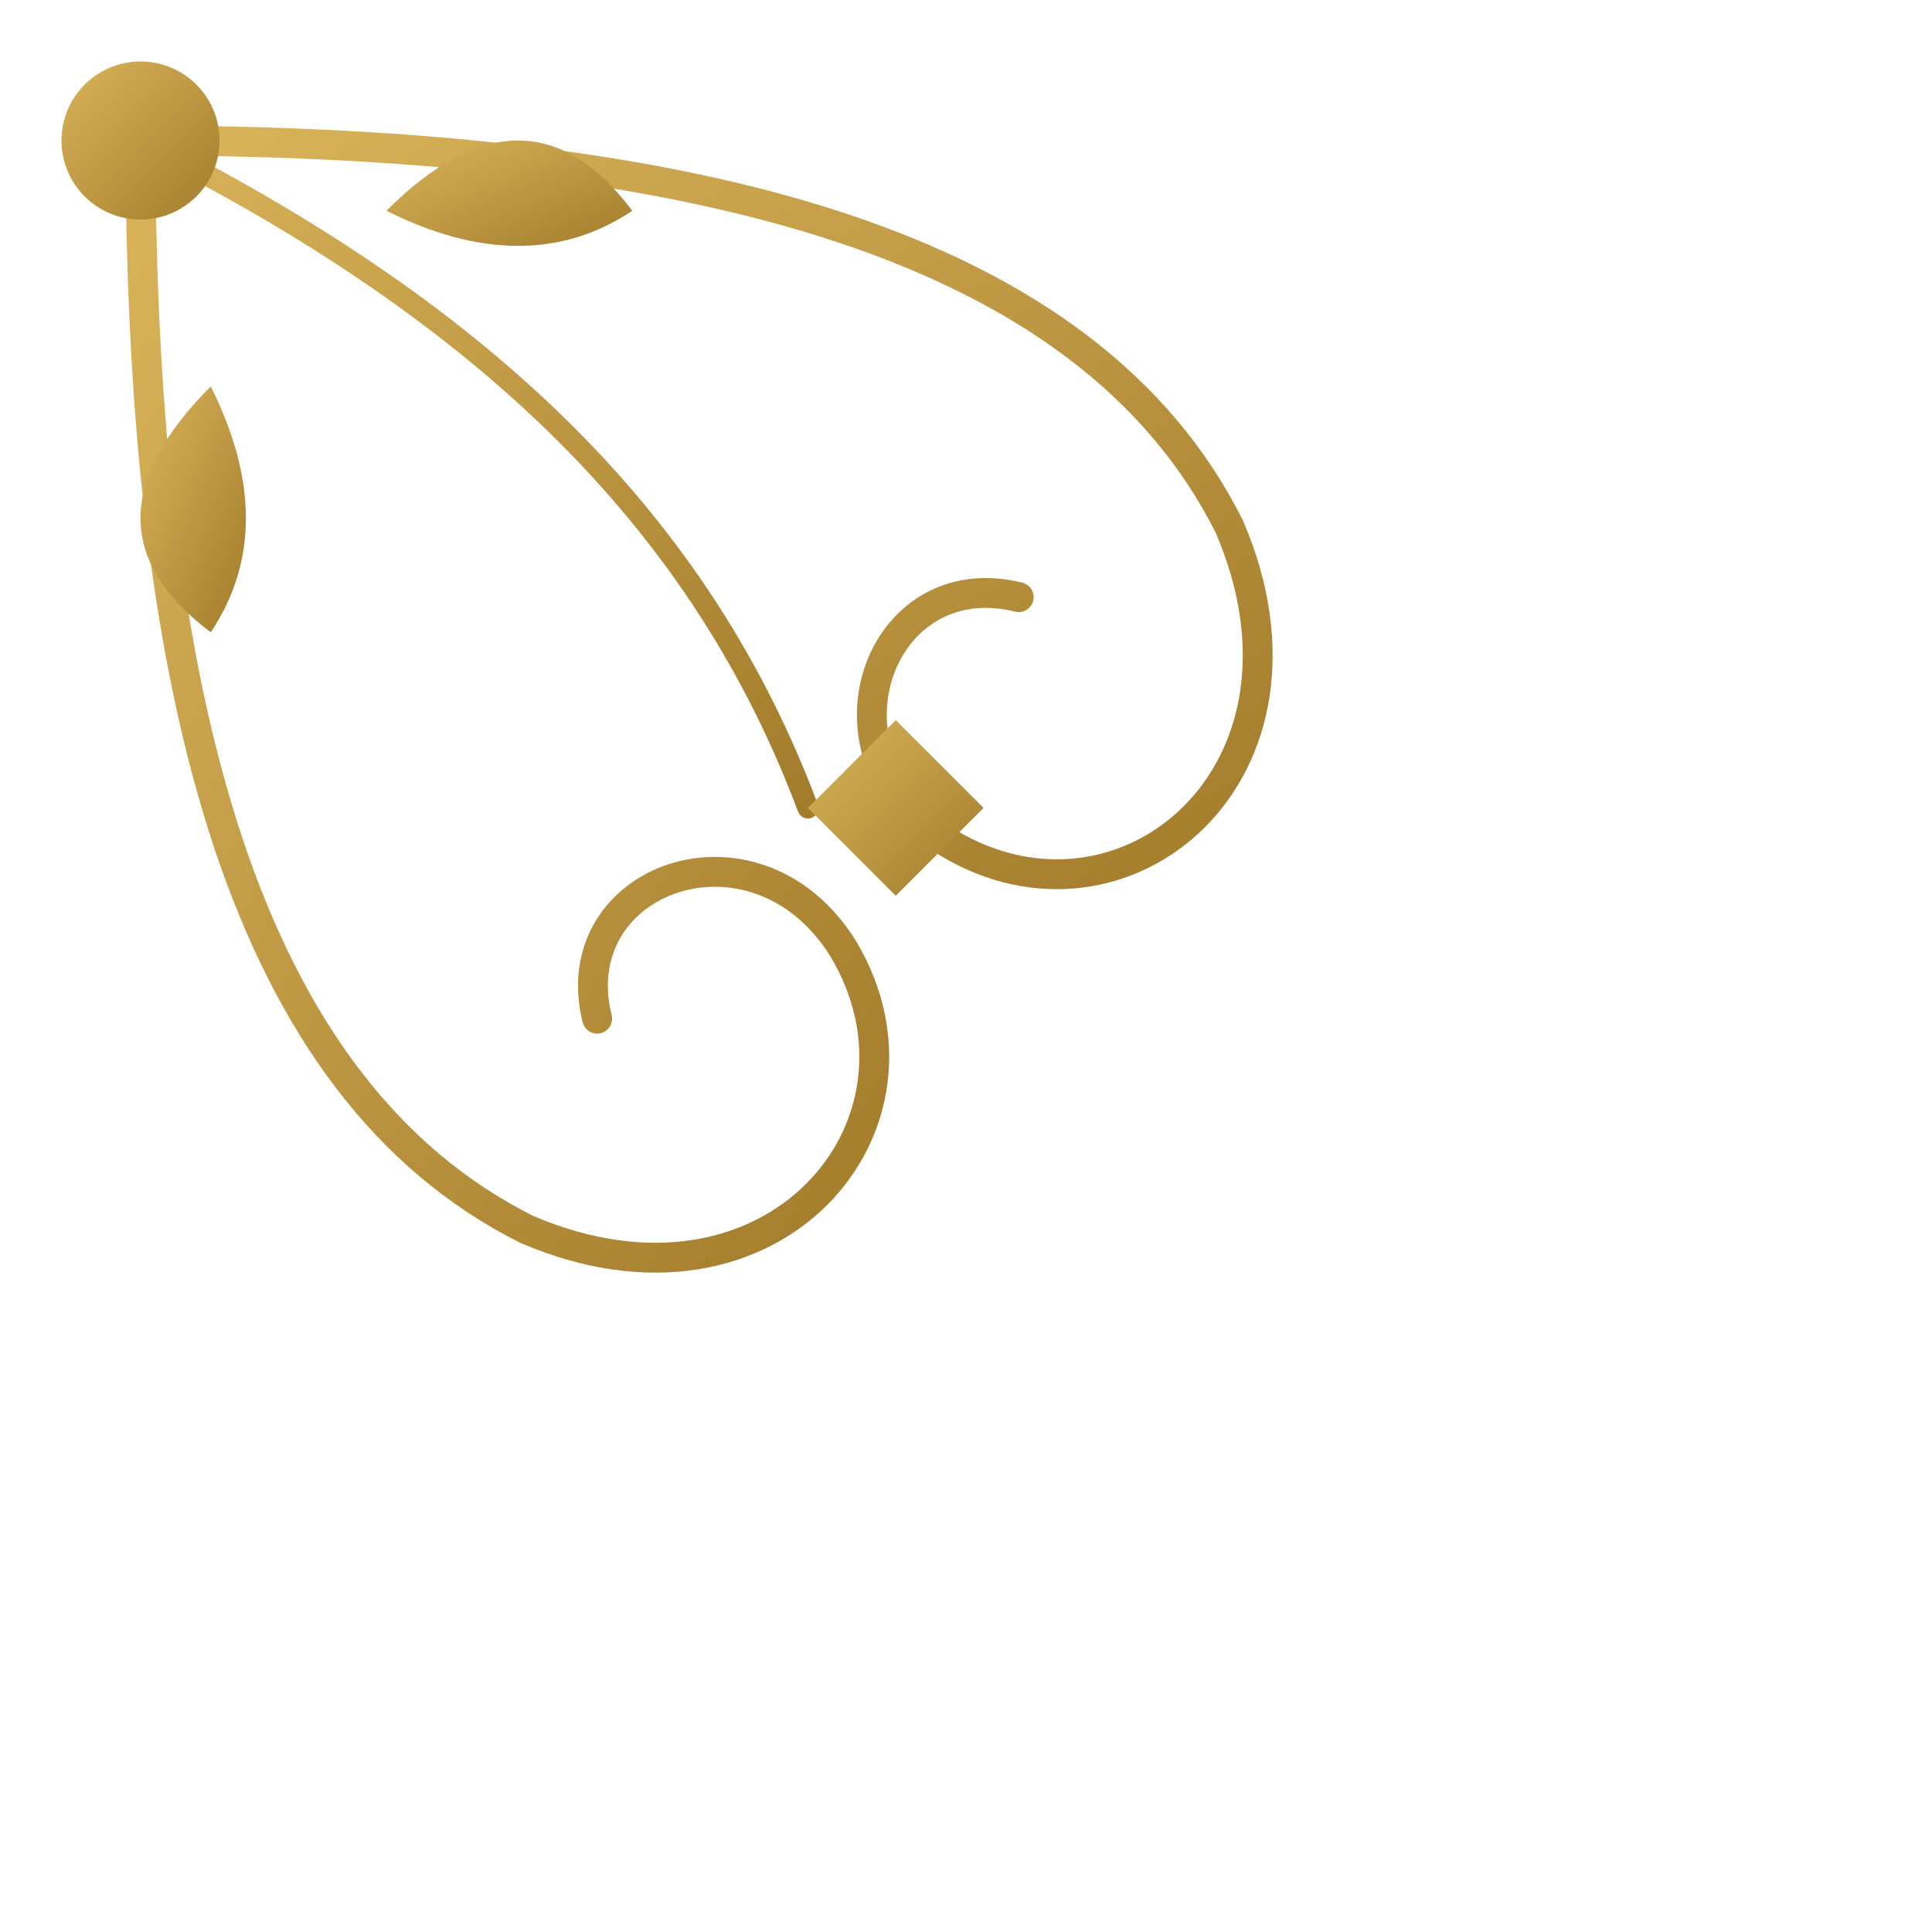
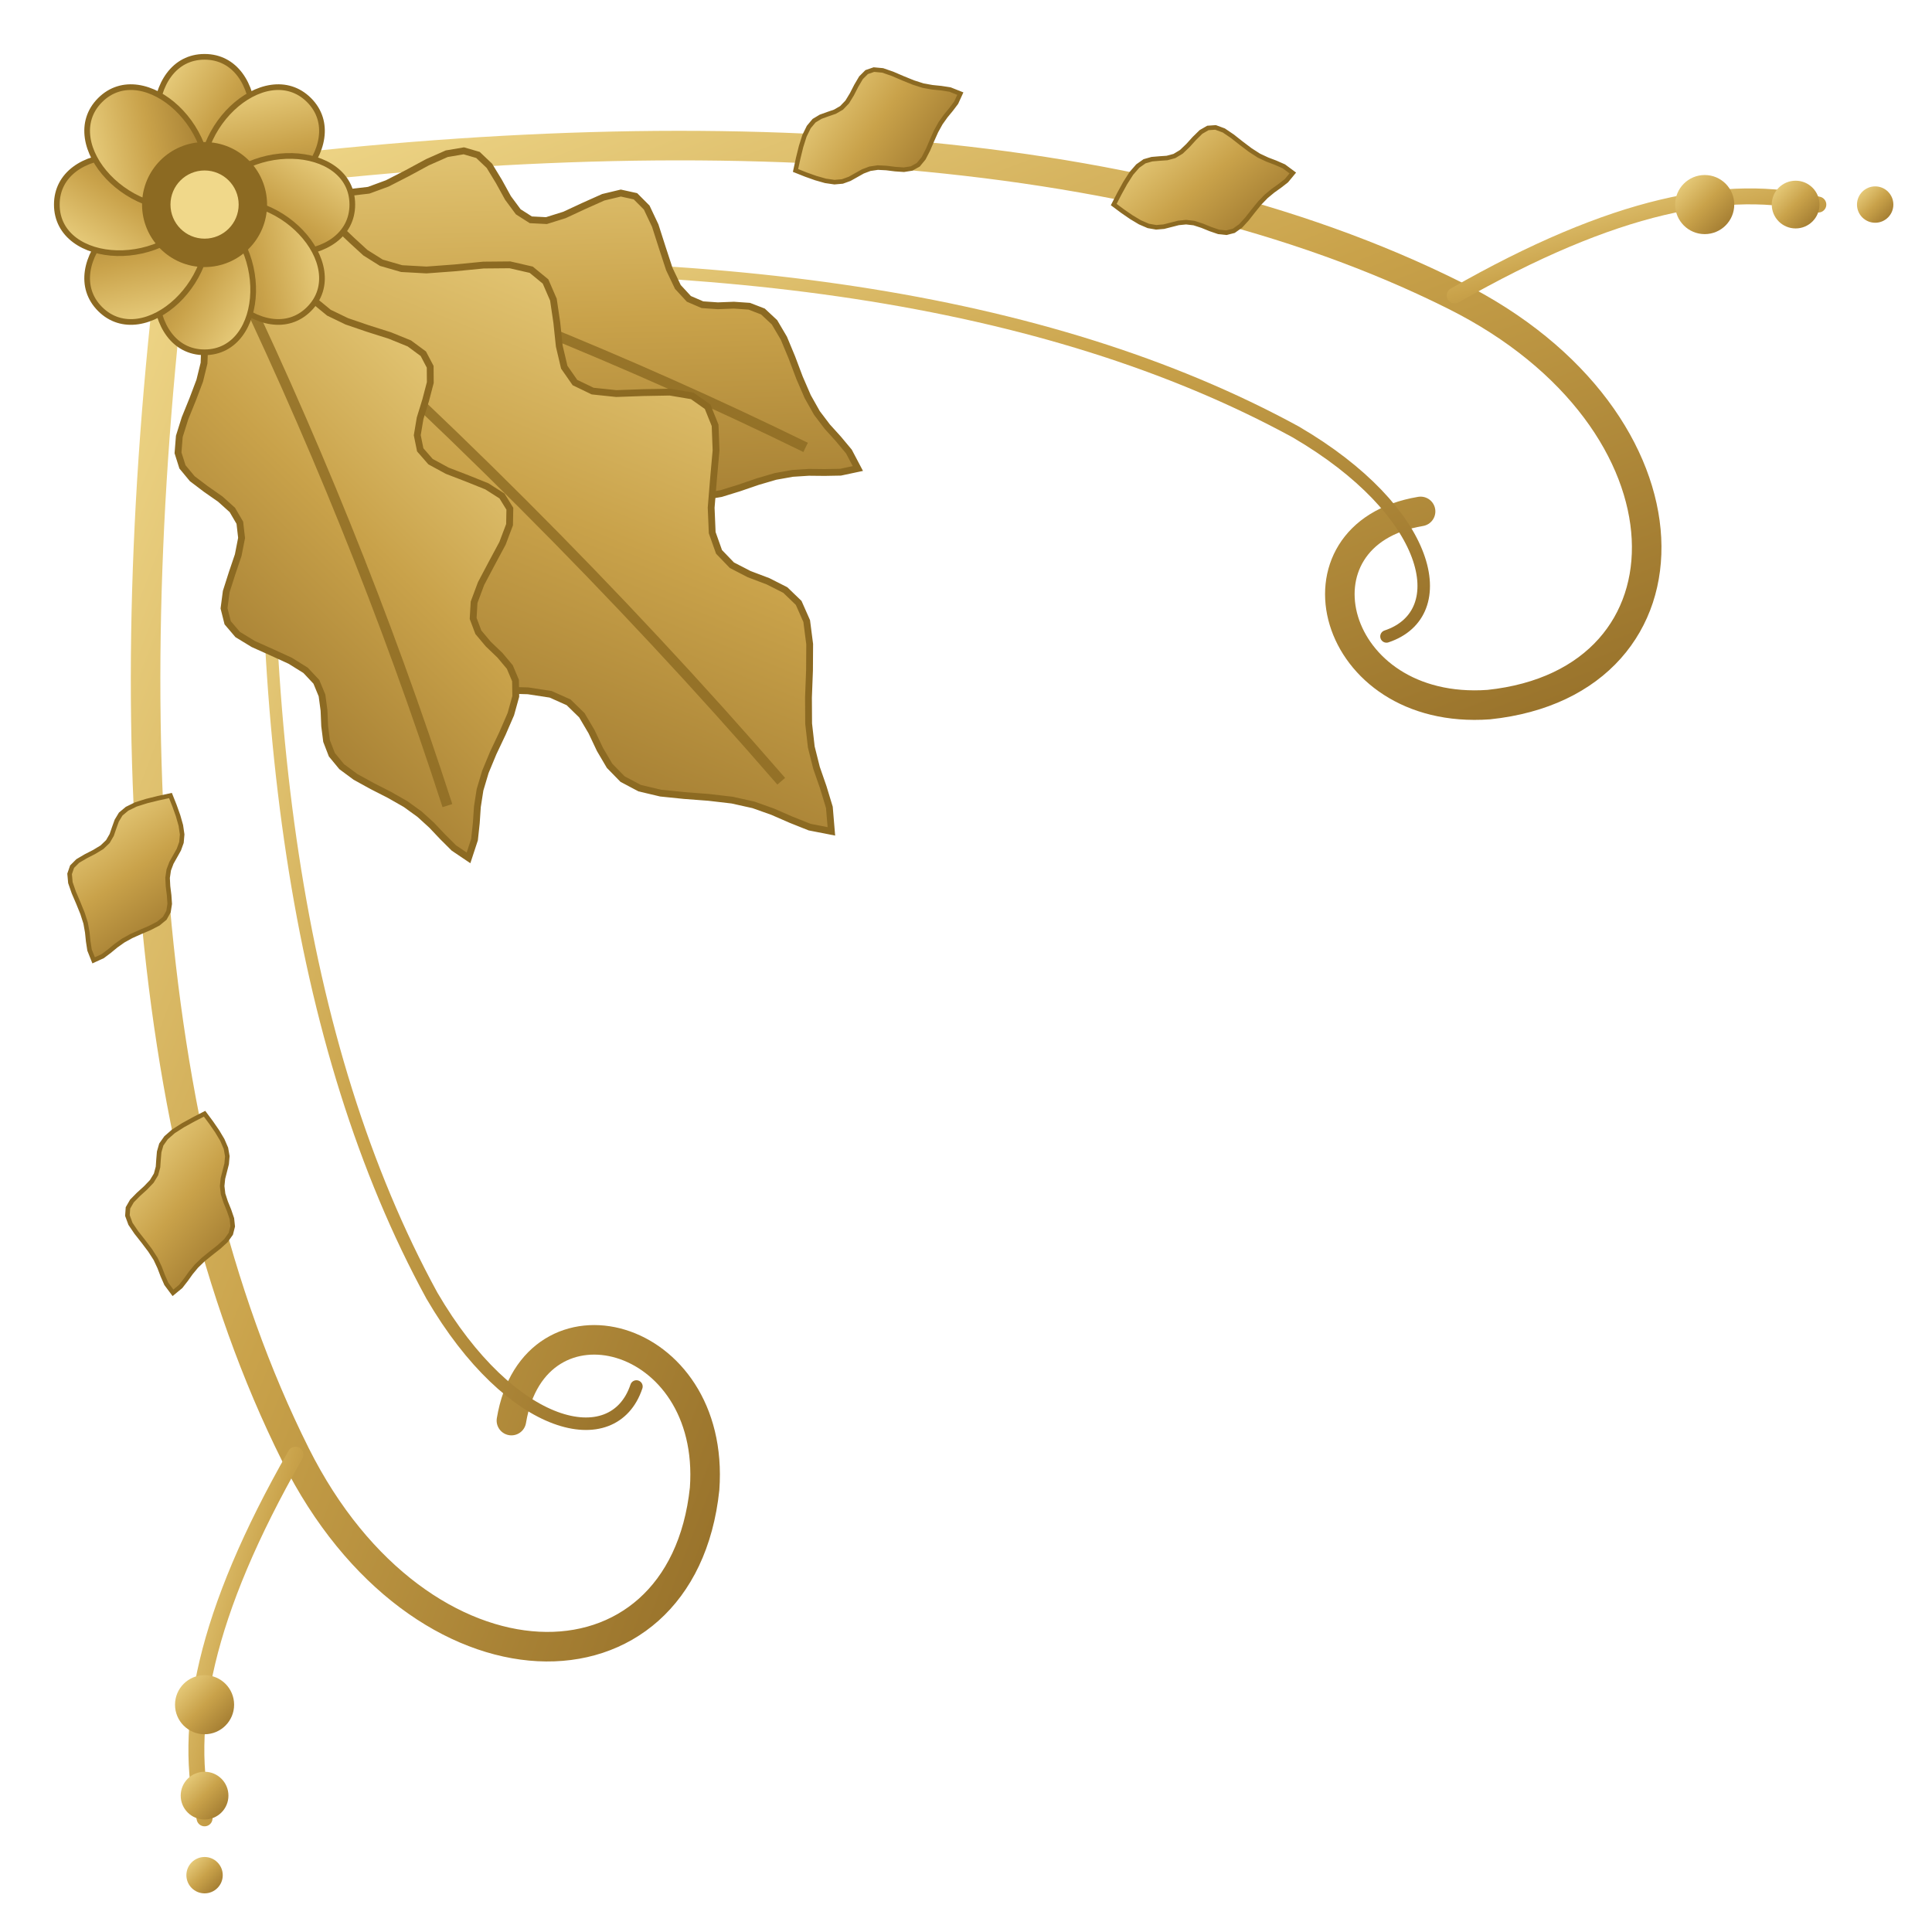
- <svg xmlns="http://www.w3.org/2000/svg" viewBox="0 0 110 110" width="110" height="110">
+ <svg xmlns="http://www.w3.org/2000/svg" viewBox="0 0 170 170" width="170" height="170">
  <defs>
    <linearGradient id="d1" x1="0" y1="0" x2="1" y2="1">
-       <stop offset="0" stop-color="#D9B45A" />
-       <stop offset="1" stop-color="#A37C2C" />
+       <stop offset="0" stop-color="#F0D88A" />
+       <stop offset="0.5" stop-color="#C9A24A" />
+       <stop offset="1" stop-color="#97712A" />
    </linearGradient>
  </defs>
-   <g fill="none" stroke="url(#d1)" stroke-width="1.7" stroke-linecap="round">
-     <path d="M8 8 C40 8 62 14 70 30 C76 44 64 54 54 48 C46 43 50 32 58 34" />
-     <path d="M8 8 C8 40 14 62 30 70 C44 76 54 64 48 54 C43 46 32 50 34 58" />
-     <path d="M8 8 C28 18 40 30 46 46" stroke-width="1.2" />
+   <path d="M16 16 C60 10 100 12 128 26 C150 37 150 60 131 62 C117 63 113 47 125 45" fill="none" stroke="url(#d1)" stroke-width="2.6" stroke-linecap="round" />
+   <path d="M26 24 C62 22 92 26 114 38 C126 45 128 54 122 56" fill="none" stroke="url(#d1)" stroke-width="1.1" stroke-linecap="round" />
+   <path d="M128 26 C142 18 152 16 160 18" fill="none" stroke="url(#d1)" stroke-width="1.4" stroke-linecap="round" />
+   <circle cx="150" cy="18" r="2.6" fill="url(#d1)" />
+   <circle cx="158" cy="18" r="2.1" fill="url(#d1)" />
+   <circle cx="165" cy="18" r="1.6" fill="url(#d1)" />
+   <path transform="translate(70 15) rotate(-25)" d="M0 -0 L0.67 -0.88 L1.33 -1.7 L2 -2.43 L2.67 -2.97 L3.33 -3.28 L4 -3.35 L4.67 -3.29 L5.33 -3.22 L6 -3.28 L6.67 -3.54 L7.33 -3.98 L8 -4.5 L8.67 -4.96 L9.33 -5.2 L10 -5.13 L10.67 -4.74 L11.33 -4.1 L12 -3.35 L12.67 -2.63 L13.33 -2.02 L14 -1.55 L14.67 -1.15 L15.33 -0.71 L16 -0 L16 0 L15.33 0.57 L14.67 0.92 L14 1.24 L13.33 1.62 L12.67 2.1 L12 2.68 L11.33 3.28 L10.67 3.79 L10 4.11 L9.33 4.16 L8.67 3.97 L8 3.6 L7.33 3.18 L6.67 2.83 L6 2.63 L5.33 2.58 L4.67 2.63 L4 2.68 L3.33 2.62 L2.67 2.38 L2 1.94 L1.33 1.36 L0.67 0.71 L0 0Z" fill="url(#d1)" stroke="#8C6A22" stroke-width="0.4" />
+   <path transform="translate(98 18) rotate(-10)" d="M0 -0 L0.67 -0.88 L1.33 -1.7 L2 -2.43 L2.67 -2.97 L3.33 -3.28 L4 -3.35 L4.67 -3.29 L5.33 -3.22 L6 -3.28 L6.67 -3.54 L7.33 -3.98 L8 -4.5 L8.67 -4.96 L9.33 -5.2 L10 -5.13 L10.67 -4.74 L11.33 -4.1 L12 -3.35 L12.67 -2.63 L13.33 -2.02 L14 -1.55 L14.67 -1.15 L15.33 -0.71 L16 -0 L16 0 L15.33 0.57 L14.67 0.92 L14 1.24 L13.33 1.62 L12.67 2.1 L12 2.68 L11.33 3.28 L10.67 3.79 L10 4.11 L9.33 4.16 L8.67 3.97 L8 3.6 L7.33 3.18 L6.67 2.83 L6 2.63 L5.33 2.58 L4.67 2.63 L4 2.68 L3.33 2.62 L2.67 2.38 L2 1.94 L1.33 1.36 L0.67 0.71 L0 0Z" fill="url(#d1)" stroke="#8C6A22" stroke-width="0.4" />
+   <g transform="matrix(0 1 1 0 0 0)">
+     <path d="M16 16 C60 10 100 12 128 26 C150 37 150 60 131 62 C117 63 113 47 125 45" fill="none" stroke="url(#d1)" stroke-width="2.6" stroke-linecap="round" />
+     <path d="M26 24 C62 22 92 26 114 38 C126 45 128 54 122 56" fill="none" stroke="url(#d1)" stroke-width="1.1" stroke-linecap="round" />
+     <path d="M128 26 C142 18 152 16 160 18" fill="none" stroke="url(#d1)" stroke-width="1.4" stroke-linecap="round" />
+     <circle cx="150" cy="18" r="2.6" fill="url(#d1)" />
+     <circle cx="158" cy="18" r="2.1" fill="url(#d1)" />
+     <circle cx="165" cy="18" r="1.6" fill="url(#d1)" />
+     <path transform="translate(70 15) rotate(-25)" d="M0 -0 L0.67 -0.88 L1.33 -1.7 L2 -2.43 L2.67 -2.97 L3.33 -3.28 L4 -3.35 L4.67 -3.29 L5.33 -3.22 L6 -3.28 L6.67 -3.54 L7.33 -3.98 L8 -4.5 L8.67 -4.96 L9.33 -5.2 L10 -5.13 L10.67 -4.74 L11.33 -4.1 L12 -3.35 L12.67 -2.63 L13.33 -2.02 L14 -1.55 L14.67 -1.15 L15.33 -0.71 L16 -0 L16 0 L15.33 0.57 L14.67 0.92 L14 1.24 L13.33 1.62 L12.67 2.1 L12 2.68 L11.33 3.28 L10.67 3.79 L10 4.11 L9.33 4.16 L8.67 3.97 L8 3.6 L7.33 3.18 L6.67 2.83 L6 2.63 L5.33 2.58 L4.67 2.63 L4 2.68 L3.33 2.62 L2.67 2.38 L2 1.94 L1.33 1.36 L0.67 0.71 L0 0Z" fill="url(#d1)" stroke="#8C6A22" stroke-width="0.4" />
+     <path transform="translate(98 18) rotate(-10)" d="M0 -0 L0.67 -0.88 L1.33 -1.7 L2 -2.43 L2.67 -2.97 L3.33 -3.28 L4 -3.35 L4.67 -3.29 L5.33 -3.22 L6 -3.28 L6.67 -3.54 L7.33 -3.98 L8 -4.5 L8.67 -4.96 L9.33 -5.2 L10 -5.13 L10.67 -4.74 L11.33 -4.1 L12 -3.35 L12.67 -2.63 L13.33 -2.02 L14 -1.55 L14.67 -1.15 L15.33 -0.71 L16 -0 L16 0 L15.33 0.57 L14.67 0.92 L14 1.24 L13.33 1.62 L12.67 2.1 L12 2.68 L11.33 3.28 L10.67 3.79 L10 4.11 L9.33 4.16 L8.67 3.97 L8 3.6 L7.33 3.18 L6.67 2.83 L6 2.63 L5.33 2.58 L4.67 2.63 L4 2.68 L3.33 2.62 L2.67 2.38 L2 1.94 L1.33 1.36 L0.67 0.71 L0 0Z" fill="url(#d1)" stroke="#8C6A22" stroke-width="0.4" />
  </g>
-   <circle cx="8" cy="8" r="4.5" fill="url(#d1)" />
-   <path d="M46 46 L51 41 L56 46 L51 51Z" fill="url(#d1)" />
-   <path d="M22 12 Q30 4 36 12 Q30 16 22 12Z" fill="url(#d1)" />
-   <path d="M12 22 Q4 30 12 36 Q16 30 12 22Z" fill="url(#d1)" />
+   <g transform="translate(18 18) rotate(22)">
+     <path d="M0 -0 L1.29 -1.36 L2.58 -2.62 L3.88 -3.77 L5.17 -4.68 L6.46 -5.25 L7.75 -5.48 L9.04 -5.52 L10.33 -5.57 L11.62 -5.87 L12.92 -6.58 L14.21 -7.75 L15.5 -9.24 L16.79 -10.8 L18.08 -12.13 L19.38 -12.93 L20.67 -13.06 L21.96 -12.55 L23.25 -11.59 L24.54 -10.54 L25.83 -9.75 L27.12 -9.51 L28.42 -9.96 L29.71 -11.02 L31 -12.4 L32.29 -13.74 L33.58 -14.66 L34.88 -14.88 L36.17 -14.33 L37.46 -13.14 L38.75 -11.59 L40.04 -10.06 L41.33 -8.88 L42.62 -8.27 L43.92 -8.24 L45.21 -8.66 L46.5 -9.24 L47.79 -9.66 L49.08 -9.68 L50.38 -9.18 L51.67 -8.19 L52.96 -6.88 L54.25 -5.48 L55.54 -4.21 L56.83 -3.18 L58.12 -2.41 L59.42 -1.78 L60.71 -1.09 L62 -0 L62 0 L60.71 0.87 L59.42 1.42 L58.12 1.93 L56.83 2.55 L55.54 3.36 L54.25 4.38 L52.96 5.5 L51.67 6.55 L50.38 7.34 L49.08 7.75 L47.79 7.73 L46.5 7.39 L45.21 6.93 L43.92 6.6 L42.62 6.61 L41.33 7.11 L40.04 8.05 L38.75 9.27 L37.46 10.51 L36.17 11.47 L34.88 11.9 L33.58 11.72 L32.29 10.99 L31 9.92 L29.71 8.81 L28.42 7.97 L27.12 7.61 L25.83 7.8 L24.54 8.43 L23.25 9.27 L21.96 10.04 L20.67 10.45 L19.38 10.35 L18.08 9.7 L16.79 8.64 L15.5 7.39 L14.21 6.2 L12.92 5.27 L11.62 4.69 L10.33 4.45 L9.04 4.41 L7.75 4.38 L6.46 4.2 L5.17 3.74 L3.88 3.02 L2.58 2.09 L1.29 1.08 L0 0Z" fill="url(#d1)" stroke="#8C6A22" stroke-width="0.6" />
+     <path d="M4 0 Q31 -1.86 57.04 0" fill="none" stroke="#8C6A22" stroke-width="0.9" opacity="0.8" />
+   </g>
+   <g transform="translate(18 18) rotate(45)">
+     <path d="M0 -0 L1.62 -1.7 L3.25 -3.29 L4.88 -4.74 L6.5 -5.89 L8.12 -6.6 L9.75 -6.9 L11.38 -6.94 L13 -7.01 L14.62 -7.38 L16.25 -8.28 L17.88 -9.74 L19.5 -11.62 L21.12 -13.59 L22.75 -15.25 L24.38 -16.27 L26 -16.43 L27.62 -15.79 L29.25 -14.58 L30.88 -13.26 L32.5 -12.26 L34.12 -11.97 L35.75 -12.54 L37.38 -13.86 L39 -15.6 L40.62 -17.28 L42.25 -18.44 L43.88 -18.72 L45.5 -18.03 L47.12 -16.53 L48.75 -14.58 L50.38 -12.66 L52 -11.17 L53.62 -10.4 L55.25 -10.37 L56.88 -10.89 L58.5 -11.62 L60.12 -12.15 L61.75 -12.18 L63.38 -11.55 L65 -10.3 L66.62 -8.66 L68.25 -6.9 L69.88 -5.29 L71.5 -4 L73.12 -3.03 L74.75 -2.24 L76.38 -1.37 L78 -0 L78 0 L76.38 1.09 L74.75 1.79 L73.12 2.43 L71.5 3.2 L69.88 4.23 L68.25 5.52 L66.62 6.92 L65 8.24 L63.38 9.24 L61.75 9.74 L60.12 9.72 L58.5 9.3 L56.88 8.72 L55.25 8.3 L53.62 8.32 L52 8.94 L50.38 10.13 L48.75 11.67 L47.12 13.23 L45.5 14.43 L43.88 14.98 L42.25 14.75 L40.62 13.83 L39 12.48 L37.38 11.09 L35.75 10.03 L34.12 9.58 L32.5 9.81 L30.88 10.6 L29.25 11.67 L27.62 12.63 L26 13.15 L24.38 13.01 L22.75 12.2 L21.12 10.87 L19.5 9.3 L17.88 7.8 L16.25 6.63 L14.62 5.91 L13 5.6 L11.38 5.55 L9.75 5.52 L8.12 5.28 L6.5 4.71 L4.88 3.8 L3.25 2.63 L1.62 1.36 L0 0Z" fill="url(#d1)" stroke="#8C6A22" stroke-width="0.6" />
+     <path d="M4 0 Q39 -2.34 71.76 0" fill="none" stroke="#8C6A22" stroke-width="0.9" opacity="0.8" />
+   </g>
+   <g transform="translate(18 18) rotate(68)">
+     <path d="M0 -0 L1.29 -1.36 L2.58 -2.62 L3.88 -3.77 L5.17 -4.68 L6.46 -5.25 L7.75 -5.48 L9.04 -5.52 L10.33 -5.57 L11.62 -5.87 L12.92 -6.58 L14.21 -7.75 L15.5 -9.24 L16.79 -10.8 L18.08 -12.13 L19.38 -12.93 L20.67 -13.06 L21.96 -12.55 L23.25 -11.59 L24.54 -10.54 L25.83 -9.75 L27.12 -9.51 L28.42 -9.96 L29.71 -11.02 L31 -12.4 L32.29 -13.74 L33.58 -14.66 L34.88 -14.88 L36.17 -14.33 L37.46 -13.14 L38.75 -11.59 L40.04 -10.06 L41.33 -8.88 L42.62 -8.27 L43.92 -8.24 L45.21 -8.66 L46.5 -9.24 L47.79 -9.66 L49.08 -9.68 L50.38 -9.18 L51.67 -8.19 L52.96 -6.88 L54.25 -5.48 L55.54 -4.21 L56.83 -3.18 L58.12 -2.41 L59.42 -1.78 L60.71 -1.09 L62 -0 L62 0 L60.71 0.87 L59.42 1.42 L58.12 1.93 L56.83 2.55 L55.54 3.36 L54.25 4.38 L52.96 5.5 L51.67 6.55 L50.38 7.34 L49.08 7.75 L47.79 7.73 L46.5 7.39 L45.21 6.93 L43.92 6.6 L42.62 6.61 L41.33 7.11 L40.04 8.05 L38.75 9.27 L37.46 10.51 L36.17 11.47 L34.88 11.9 L33.58 11.72 L32.29 10.99 L31 9.92 L29.71 8.81 L28.42 7.97 L27.12 7.61 L25.83 7.8 L24.54 8.43 L23.25 9.27 L21.96 10.04 L20.67 10.45 L19.38 10.35 L18.08 9.7 L16.79 8.64 L15.5 7.39 L14.21 6.2 L12.92 5.27 L11.62 4.69 L10.33 4.45 L9.04 4.41 L7.75 4.38 L6.46 4.2 L5.17 3.74 L3.88 3.02 L2.58 2.09 L1.29 1.08 L0 0Z" fill="url(#d1)" stroke="#8C6A22" stroke-width="0.6" />
+     <path d="M4 0 Q31 -1.86 57.04 0" fill="none" stroke="#8C6A22" stroke-width="0.9" opacity="0.8" />
+   </g>
+   <g transform="translate(18 18)">
+     <path transform="rotate(0)" d="M0 0 C-6 -3.25 -5.4 -13 0 -13 C5.4 -13 6 -3.25 0 0Z" fill="url(#d1)" stroke="#8C6A22" stroke-width="0.5" />
+     <path transform="rotate(45)" d="M0 0 C-6 -3.25 -5.4 -13 0 -13 C5.4 -13 6 -3.25 0 0Z" fill="url(#d1)" stroke="#8C6A22" stroke-width="0.5" />
+     <path transform="rotate(90)" d="M0 0 C-6 -3.25 -5.4 -13 0 -13 C5.4 -13 6 -3.25 0 0Z" fill="url(#d1)" stroke="#8C6A22" stroke-width="0.5" />
+     <path transform="rotate(135)" d="M0 0 C-6 -3.25 -5.4 -13 0 -13 C5.4 -13 6 -3.25 0 0Z" fill="url(#d1)" stroke="#8C6A22" stroke-width="0.5" />
+     <path transform="rotate(180)" d="M0 0 C-6 -3.25 -5.4 -13 0 -13 C5.4 -13 6 -3.25 0 0Z" fill="url(#d1)" stroke="#8C6A22" stroke-width="0.5" />
+     <path transform="rotate(225)" d="M0 0 C-6 -3.25 -5.4 -13 0 -13 C5.4 -13 6 -3.25 0 0Z" fill="url(#d1)" stroke="#8C6A22" stroke-width="0.5" />
+     <path transform="rotate(270)" d="M0 0 C-6 -3.25 -5.4 -13 0 -13 C5.4 -13 6 -3.25 0 0Z" fill="url(#d1)" stroke="#8C6A22" stroke-width="0.5" />
+     <path transform="rotate(315)" d="M0 0 C-6 -3.25 -5.4 -13 0 -13 C5.4 -13 6 -3.25 0 0Z" fill="url(#d1)" stroke="#8C6A22" stroke-width="0.5" />
+     <circle r="5.5" fill="#8C6A22" />
+     <circle r="3" fill="#F0D88A" />
+   </g>
</svg>
